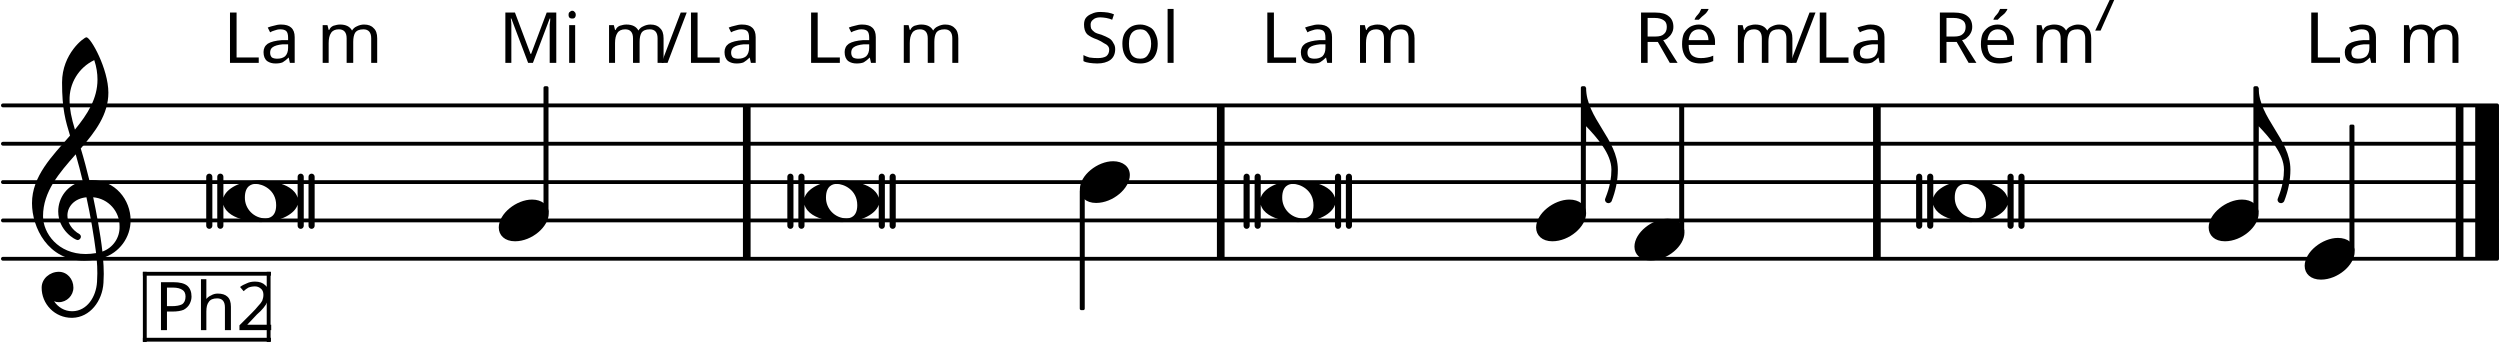
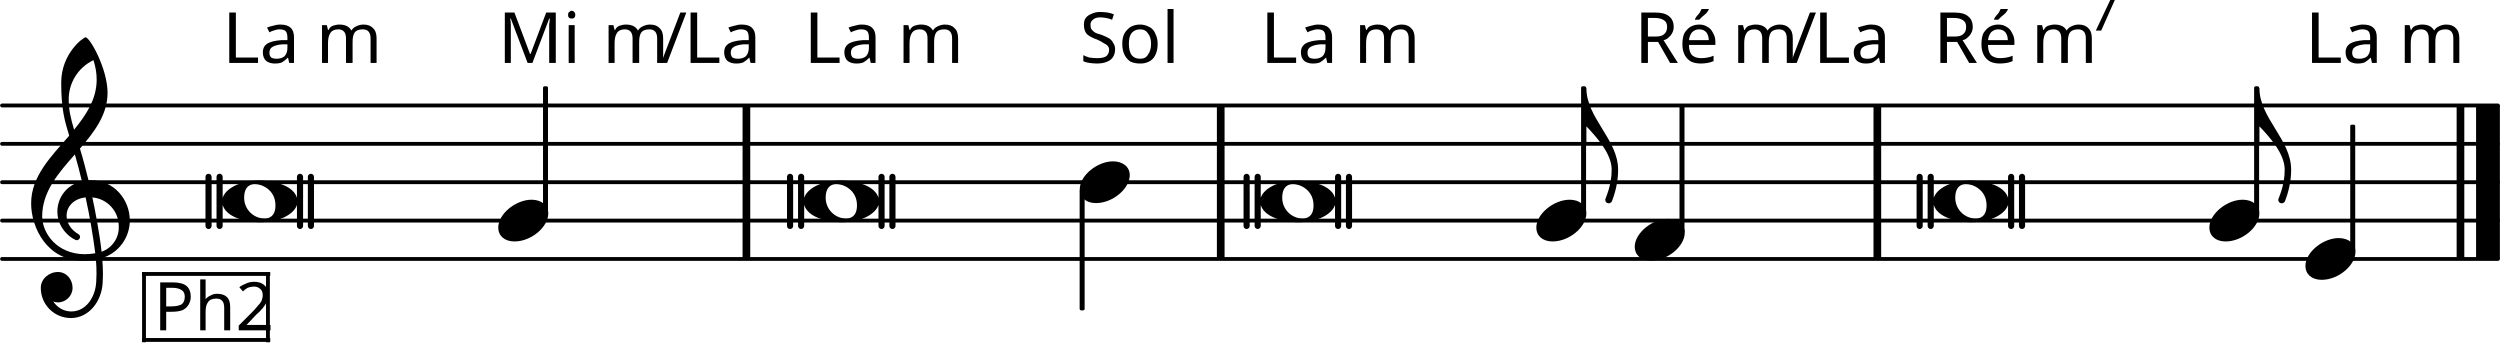
- <svg xmlns="http://www.w3.org/2000/svg" width="411.1" height="56.24" viewBox="0 -3.11 65.15 8.92" fill="currentColor" font-family="Linux Libertine">
+ <svg xmlns="http://www.w3.org/2000/svg" width="411.1" height="56.28" viewBox="0 -3.11 65.15 8.92" fill="currentColor" font-family="Linux Libertine">
  <style type="text/css">tspan{white-space:pre}</style>
  <rect width=".2" height="4" x="0" y="-2" ry="0" transform="translate(19.35 1.639)" />
  <rect width=".62" height="4" x="0" y="-2" ry="0" transform="translate(64.53 1.639)" />
  <rect width=".2" height="4" x="0" y="-2" ry="0" transform="translate(64.023 1.639)" />
  <path stroke="currentColor" stroke-linecap="round" stroke-linejoin="round" stroke-width=".1" d="M.05 3.639H65.1M.05 2.639H65.1M.05 1.639H65.1M.05.639H65.1M.05-.361H65.1" />
  <rect width=".2" height="4" x="0" y="-2" ry="0" transform="translate(48.825 1.639)" />
  <rect width=".2" height="4" x="0" y="-2" ry="0" transform="translate(31.712 1.639)" />
  <path d="M60.082 3.823c0-.364.464-.728.868-.728.252 0 .436.14.436.36 0 .348-.44.728-.88.728-.268 0-.424-.156-.424-.36" />
  <text font-size="1.85" text-anchor="start" transform="translate(5.8 -1.47)">
    <tspan>La</tspan>
  </text>
  <text font-size="1.85" text-anchor="start" transform="translate(8.233 -1.47)">
    <tspan>m</tspan>
  </text>
  <path d="M8.18 2.779c0 .044-.036.08-.08.08s-.08-.036-.08-.08v-1.28c0-.044.036-.08.08-.08s.08.036.08.08zm-2.668 0c0 .044-.036.08-.08.08s-.08-.036-.08-.08v-1.28c0-.044.036-.08.08-.08s.08.036.08.08zm1.256-1.184c.012 0 .836.008.968.452v-.548c0-.044.036-.08.08-.08s.08.036.08.08v1.28c0 .044-.036.08-.08.08s-.08-.036-.08-.08V2.23c-.068.224-.424.452-.968.452-.012 0-.836-.008-.968-.452v.548c0 .044-.036.08-.08.08s-.08-.036-.08-.08v-1.28c0-.044.036-.08.08-.08s.08.036.08.08v.548c.068-.224.424-.452.968-.452m.408.648c0-.408-.36-.556-.536-.556-.092 0-.28.04-.28.356a.54.54 0 0 0 .532.544c.088 0 .284-.032.284-.344M1.864 5.179H1.84a.783.783 0 0 1-.78-.788c0-.232.212-.412.448-.412.216 0 .38.188.38.412 0 .208-.172.38-.38.38a.3.3 0 0 1-.124-.024c.104.156.272.26.468.26h.016zm.54-3.144c.076.356.192.968.24 1.416a.67.67 0 0 0 .448-.652.753.753 0 0 0-.688-.764m-1.308.492c0 .448.392.988 1.112.988q.127 0 .272-.024a17 17 0 0 0-.252-1.456c-.316.032-.496.244-.496.476 0 .176.1.364.324.492q.029.03.028.06c0 .044-.04.088-.088.088-.06 0-.504-.248-.504-.748 0-.352.232-.696.64-.788a15 15 0 0 0-.184-.7c-.428.484-.852.972-.852 1.612m1.132-4.664c.112 0 .572.824.572 1.444 0 .572-.344 1.02-.72 1.456.084.272.156.552.224.828q.031-.002.056-.004c.62 0 1.02.516 1.02 1.048 0 .452-.296.848-.72.98q.019.21.02.42-.001.116-.008.232c-.028.476-.352.9-.808.912l.004-.172c.372-.008.612-.368.636-.764q.007-.11.008-.22c0-.124-.004-.244-.016-.368q-.169.031-.32.032C1.22 3.687.808 2.819.808 2.19c0-.708.524-1.224.992-1.764-.116-.384-.208-.68-.208-1.384 0-.756.576-1.18.636-1.18M1.788-.49c0 .22.048.46.14.76.328-.4.588-.808.588-1.304 0-.16-.024-.328-.084-.508A1.13 1.13 0 0 0 1.788-.49" />
  <text font-size="1.85" text-anchor="start" transform="translate(12.982 -1.47)">
    <tspan>Mi</tspan>
  </text>
  <text font-size="1.85" text-anchor="start" transform="translate(15.702 -1.47)">
    <tspan>m</tspan>
  </text>
  <text font-size="1.85" text-anchor="start" transform="translate(17.212 -1.47)">
    <tspan>/</tspan>
  </text>
  <text font-size="1.85" text-anchor="start" transform="translate(17.823 -1.47)">
    <tspan>La</tspan>
  </text>
  <path d="M12.982 2.823c0-.364.464-.728.868-.728.252 0 .436.14.436.36 0 .348-.44.728-.88.728-.268 0-.424-.156-.424-.36" />
  <rect width=".13" height="3.31" x="-.07" y="-2.5" ry=".04" transform="translate(14.219 1.639)" />
  <text font-size="1.85" text-anchor="start" transform="translate(20.956 -1.47)">
    <tspan>La</tspan>
  </text>
  <text font-size="1.85" text-anchor="start" transform="translate(23.389 -1.47)">
    <tspan>m</tspan>
  </text>
  <path d="M23.336 2.779c0 .044-.036.08-.08.08s-.08-.036-.08-.08v-1.28c0-.044.036-.08.08-.08s.08.036.08.08zm-2.668 0c0 .044-.036.08-.08.08s-.08-.036-.08-.08v-1.28c0-.044.036-.08.08-.08s.08.036.08.08zm1.256-1.184c.012 0 .836.008.968.452v-.548c0-.044.036-.08.08-.08s.08.036.08.08v1.28c0 .044-.036.08-.08.08s-.08-.036-.08-.08V2.23c-.068.224-.424.452-.968.452-.012 0-.836-.008-.968-.452v.548c0 .044-.036.08-.08.08s-.08-.036-.08-.08v-1.28c0-.044.036-.08.08-.08s.08.036.08.08v.548c.068-.224.424-.452.968-.452m.408.648c0-.408-.36-.556-.536-.556-.092 0-.28.04-.28.356a.54.54 0 0 0 .532.544c.088 0 .284-.032.284-.344" />
  <text font-size="1.85" text-anchor="start" transform="translate(28.137 -1.47)">
    <tspan>Sol</tspan>
  </text>
  <path d="M28.138 1.823c0-.364.463-.728.867-.728.252 0 .436.14.436.36 0 .348-.44.728-.88.728-.268 0-.424-.156-.424-.36" />
  <rect width=".13" height="3.15" x="-.07" y=".19" ry=".04" transform="translate(28.205 1.639)" />
  <text font-size="1.85" text-anchor="start" transform="translate(32.855 -1.47)">
    <tspan>La</tspan>
  </text>
  <text font-size="1.85" text-anchor="start" transform="translate(35.288 -1.47)">
    <tspan>m</tspan>
  </text>
  <path d="M35.235 2.779c0 .044-.036.08-.08.08s-.08-.036-.08-.08v-1.28c0-.044.036-.08.08-.08s.08.036.08.08zm-2.668 0c0 .044-.036.08-.08.08s-.08-.036-.08-.08v-1.28c0-.044.036-.08.08-.08s.08.036.08.08zm1.256-1.184c.012 0 .836.008.968.452v-.548c0-.044.036-.08.08-.08s.08.036.08.08v1.28c0 .044-.036.08-.08.08s-.08-.036-.08-.08V2.23c-.068.224-.424.452-.968.452-.012 0-.836-.008-.968-.452v.548c0 .044-.036.08-.08.08s-.08-.036-.08-.08v-1.28c0-.044.036-.08.08-.08s.08.036.08.08v.548c.068-.224.424-.452.968-.452m.408.648c0-.408-.36-.556-.536-.556-.092 0-.28.04-.28.356a.54.54 0 0 0 .532.544c.088 0 .284-.032.284-.344M40.037 2.823c0-.364.464-.728.868-.728.252 0 .436.14.436.36 0 .348-.44.728-.88.728-.268 0-.424-.156-.424-.36" />
  <rect width=".13" height="3.31" x="-.07" y="-2.5" ry=".04" transform="translate(41.274 1.639)" />
  <path d="M41.341-.82v1.5h-.064v-1.5zm.492 2.917c0-.04.168-.348.168-.784 0-.412-.376-.832-.66-1.132v-1c0 .788.828 1.344.828 2.132 0 .284-.06.564-.164.828a.1.1 0 0 1-.08.048.09.09 0 0 1-.092-.092" />
  <text font-size="1.85" text-anchor="start" transform="translate(42.602 -1.47)">
    <tspan>Ré</tspan>
  </text>
  <text font-size="1.85" text-anchor="start" transform="translate(45.143 -1.47)">
    <tspan>m</tspan>
  </text>
  <text font-size="1.85" text-anchor="start" transform="translate(46.652 -1.47)">
    <tspan>/</tspan>
  </text>
  <text font-size="1.85" text-anchor="start" transform="translate(47.263 -1.47)">
    <tspan>La</tspan>
  </text>
  <path d="M42.602 3.323c0-.364.464-.728.868-.728.252 0 .436.14.436.36 0 .348-.44.728-.88.728-.268 0-.424-.156-.424-.36" />
  <rect width=".13" height="3.31" x="-.07" y="-2" ry=".04" transform="translate(43.839 1.639)" />
  <text font-size="1.85" text-anchor="start" transform="translate(50.396 -1.47)">
    <tspan>Ré</tspan>
  </text>
  <text font-size="1.85" text-anchor="start" transform="translate(52.937 -1.47)">
    <tspan>m</tspan>
  </text>
  <text font-size="1.31" text-anchor="start" transform="translate(54.447 -2.312)">
    <tspan>7</tspan>
  </text>
  <path d="M52.776 2.779c0 .044-.036.08-.08.08s-.08-.036-.08-.08v-1.28c0-.044.036-.08.08-.08s.08.036.08.08zm-2.668 0c0 .044-.036.08-.08.08s-.08-.036-.08-.08v-1.28c0-.044.036-.08.08-.08s.08.036.08.08zm1.256-1.184c.012 0 .836.008.968.452v-.548c0-.044.036-.08.08-.08s.08.036.08.08v1.28c0 .044-.036.08-.08.08s-.08-.036-.08-.08V2.23c-.068.224-.424.452-.968.452-.012 0-.836-.008-.968-.452v.548c0 .044-.036.08-.08.08s-.08-.036-.08-.08v-1.28c0-.044.036-.08.08-.08s.08.036.08.08v.548c.068-.224.424-.452.968-.452m.408.648c0-.408-.36-.556-.536-.556-.092 0-.28.04-.28.356a.54.54 0 0 0 .532.544c.088 0 .284-.032.284-.344" />
  <text font-size="1.75" text-anchor="start" transform="translate(4 5.5)">
    <tspan>Ph2</tspan>
  </text>
  <rect width=".1" height="1.83" x="-.3" y="-1.52" ry="0" transform="translate(4 5.5)" />
  <rect width=".1" height="1.83" x="2.93" y="-1.52" ry="0" transform="translate(4 5.5)" />
  <rect width="3.34" height=".1" x="-.3" y=".2" ry="0" transform="translate(4 5.5)" />
  <rect width="3.34" height=".1" x="-.3" y="-1.52" ry="0" transform="translate(4 5.5)" />
  <path d="M57.578 2.823c0-.364.464-.728.868-.728.252 0 .436.14.436.36 0 .348-.44.728-.88.728-.268 0-.424-.156-.424-.36" />
  <rect width=".13" height="3.31" x="-.07" y="-2.5" ry=".04" transform="translate(58.815 1.639)" />
  <path d="M58.882-.82v1.5h-.064v-1.5zm.492 2.917c0-.04.168-.348.168-.784 0-.412-.376-.832-.66-1.132v-1c0 .788.828 1.344.828 2.132 0 .284-.06.564-.164.828a.1.1 0 0 1-.08.048.09.09 0 0 1-.092-.092" />
  <rect width=".13" height="3.31" x="-.07" y="-1.5" ry=".04" transform="translate(61.32 1.639)" />
  <text font-size="1.85" text-anchor="start" transform="translate(60.082 -1.47)">
    <tspan>La</tspan>
  </text>
  <text font-size="1.85" text-anchor="start" transform="translate(62.515 -1.47)">
    <tspan>m</tspan>
  </text>
</svg>
